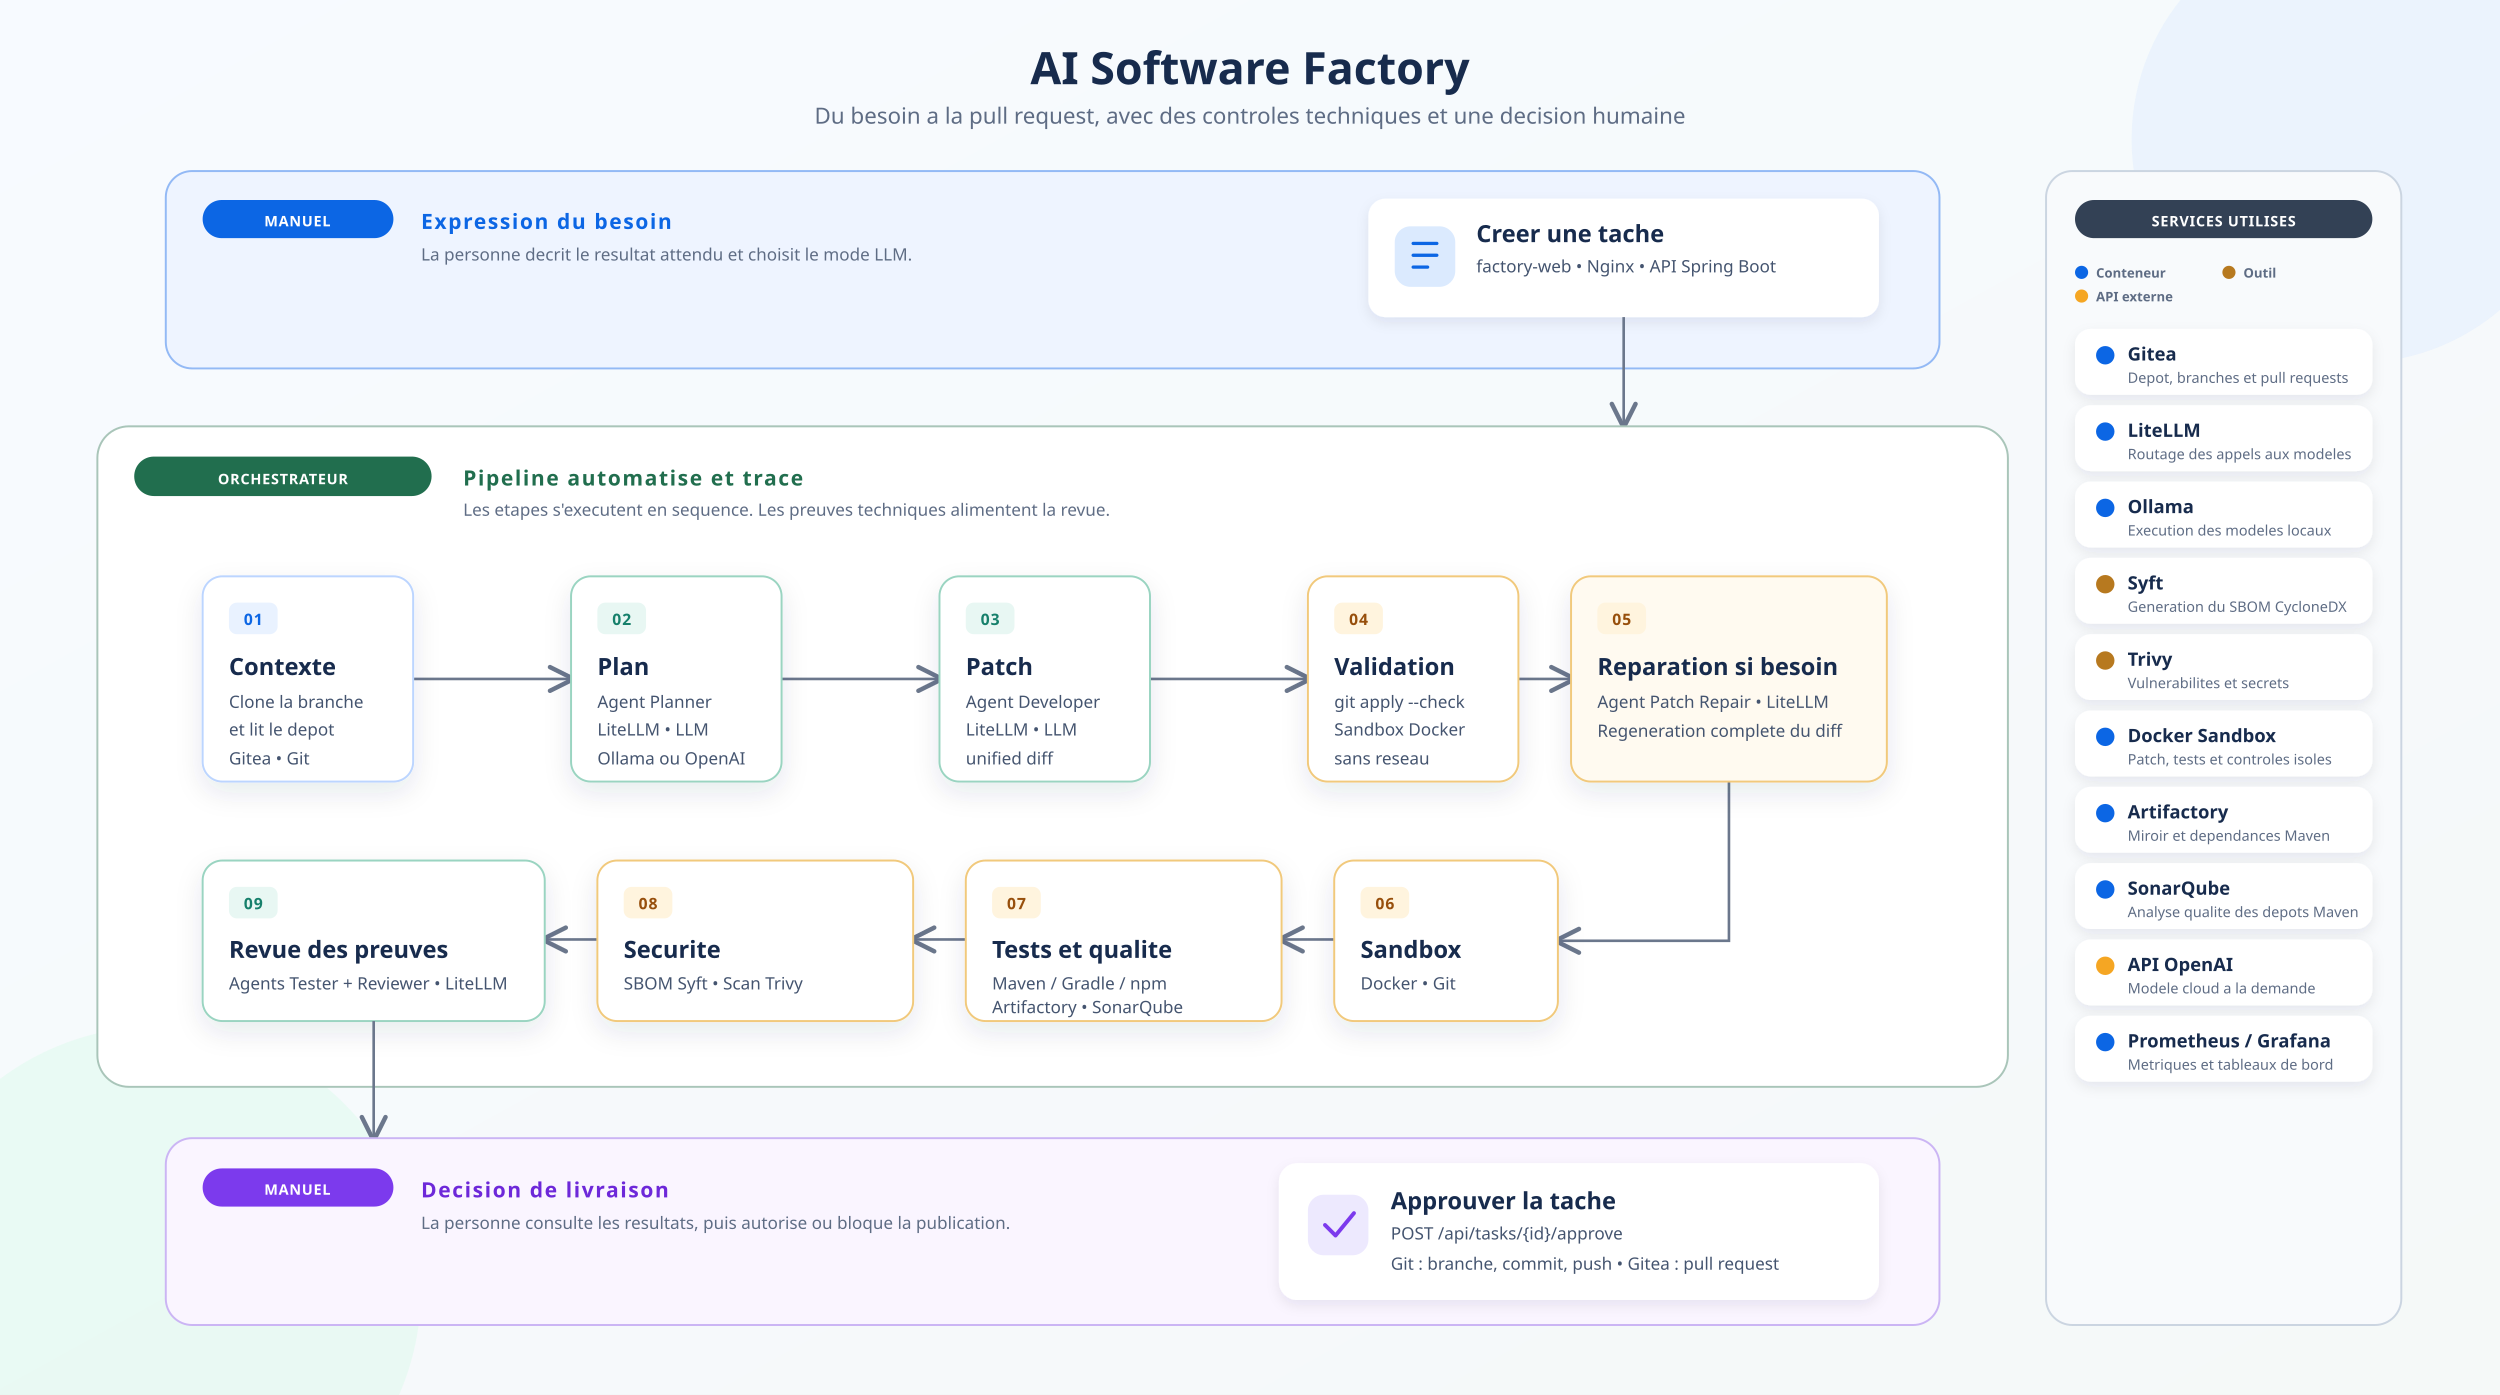
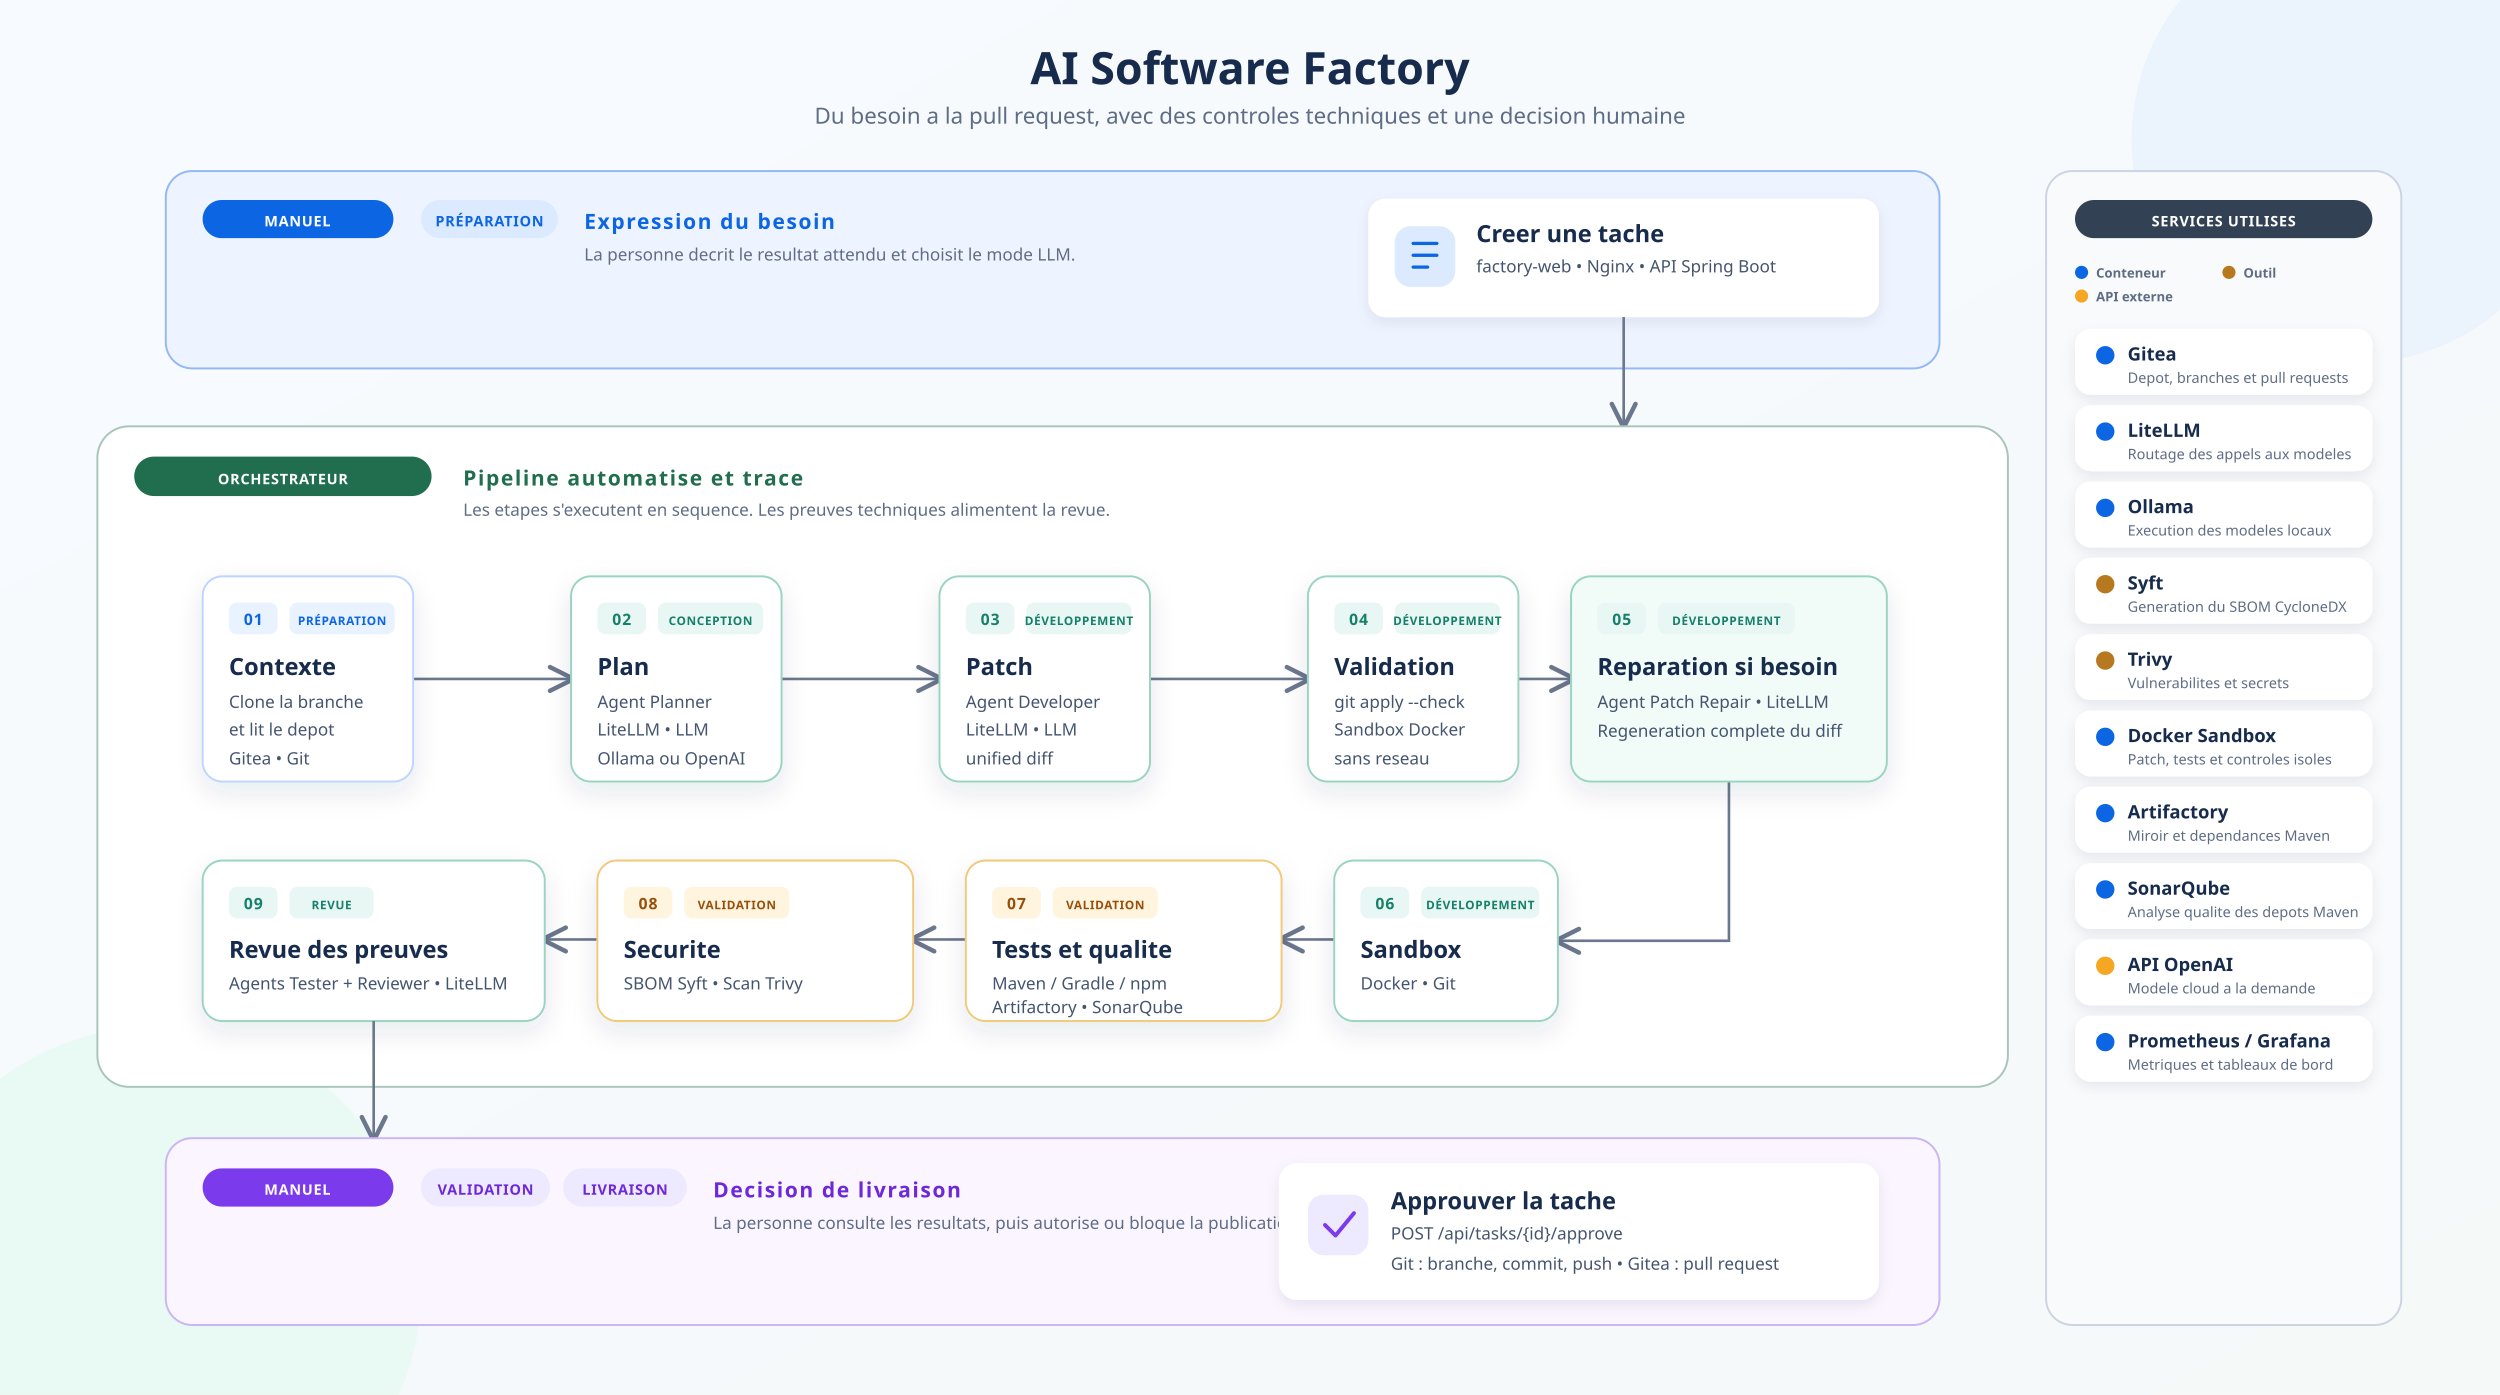
<svg xmlns="http://www.w3.org/2000/svg" width="1900" height="1060" viewBox="0 0 1900 1060" role="img" aria-labelledby="title desc">
  <defs>
    <linearGradient id="canvas" x1="0" y1="0" x2="1" y2="1">
      <stop offset="0" stop-color="#f7faff" />
      <stop offset="1" stop-color="#f5f9f8" />
    </linearGradient>
    <linearGradient id="hero" x1="0" y1="0" x2="1" y2="0">
      <stop offset="0" stop-color="#0c66e4" />
      <stop offset="1" stop-color="#1d4ed8" />
    </linearGradient>
    <filter id="shadow" x="-20%" y="-20%" width="140%" height="150%">
      <feDropShadow dx="0" dy="8" stdDeviation="10" flood-color="#172b4d" flood-opacity=".10" />
    </filter>
    <filter id="soft-shadow" x="-20%" y="-20%" width="140%" height="150%">
      <feDropShadow dx="0" dy="4" stdDeviation="5" flood-color="#172b4d" flood-opacity=".08" />
    </filter>
    <marker id="arrow" markerWidth="11" markerHeight="11" refX="9" refY="5.5" orient="auto">
      <path d="M1,1 L10,5.5 L1,10" fill="none" stroke="#6b778c" stroke-width="1.7" stroke-linecap="round" stroke-linejoin="round" />
    </marker>
    <style>
      .title { font: 700 34px 'Avenir Next', 'Trebuchet MS', sans-serif; fill: #172b4d; }
      .subtitle { font: 400 17px 'Avenir Next', 'Trebuchet MS', sans-serif; fill: #5e6c84; }
      .zone-title { font: 700 16px 'Avenir Next', 'Trebuchet MS', sans-serif; letter-spacing: 1.2px; }
      .zone-sub { font: 500 13px 'Avenir Next', 'Trebuchet MS', sans-serif; fill: #5e6c84; }
      .card-num { font: 700 12px 'Avenir Next', 'Trebuchet MS', sans-serif; letter-spacing: .7px; }
+       .subject { font: 700 9px 'Avenir Next', 'Trebuchet MS', sans-serif; letter-spacing: .45px; }
      .card-title { font: 700 18px 'Avenir Next', 'Trebuchet MS', sans-serif; fill: #172b4d; }
      .card-tool { font: 500 13px 'Avenir Next', 'Trebuchet MS', sans-serif; fill: #44546f; }
      .arrow-label { font: 600 12px 'Avenir Next', 'Trebuchet MS', sans-serif; fill: #7a5b16; }
      .note { font: 500 13px 'Avenir Next', 'Trebuchet MS', sans-serif; fill: #5e6c84; }
      .badge { font: 700 11px 'Avenir Next', 'Trebuchet MS', sans-serif; letter-spacing: .55px; }
      .service-name { font: 700 14px 'Avenir Next', 'Trebuchet MS', sans-serif; fill: #172b4d; }
      .service-desc { font: 500 11px 'Avenir Next', 'Trebuchet MS', sans-serif; fill: #5e6c84; }
      .service-legend { font: 600 10px 'Avenir Next', 'Trebuchet MS', sans-serif; fill: #5e6c84; }
    </style>
  </defs>
  <rect width="1900" height="1060" fill="url(#canvas)" />
  <circle cx="1790" cy="106" r="170" fill="#dbeafe" opacity=".42" />
  <circle cx="120" cy="980" r="200" fill="#d1fae5" opacity=".34" />
  <text x="950" y="64" text-anchor="middle" class="title">AI Software Factory</text>
  <text x="950" y="94" text-anchor="middle" class="subtitle">Du besoin a la pull request, avec des controles techniques et une decision humaine</text>
  <rect x="126" y="130" width="1348" height="150" rx="20" fill="#eef4ff" stroke="#93b9f5" stroke-width="1.5" />
  <rect x="154" y="152" width="145" height="29" rx="14.5" fill="#0c66e4" />
  <text x="226" y="172" text-anchor="middle" class="badge" fill="#fff">MANUEL</text>
-   <text x="320" y="174" class="zone-title" fill="#0c66e4">Expression du besoin</text>
-   <text x="320" y="198" class="zone-sub">La personne decrit le resultat attendu et choisit le mode LLM.</text>
+   <rect x="320" y="152" width="104" height="29" rx="14.5" fill="#dbeafe" />
+   <text x="372" y="172" text-anchor="middle" class="badge" fill="#0c66e4">PRÉPARATION</text>
+   <text x="444" y="174" class="zone-title" fill="#0c66e4">Expression du besoin</text>
+   <text x="444" y="198" class="zone-sub">La personne decrit le resultat attendu et choisit le mode LLM.</text>
  <g filter="url(#soft-shadow)">
    <rect x="1040" y="151" width="388" height="90" rx="13" fill="#fff" />
  </g>
  <rect x="1060" y="172" width="46" height="46" rx="12" fill="#dbeafe" />
  <path d="M1074 185h18M1074 194h18M1074 203h11" stroke="#0c66e4" stroke-width="2.5" stroke-linecap="round" />
  <text x="1122" y="184" class="card-title">Creer une tache</text>
  <text x="1122" y="207" class="card-tool">factory-web  •  Nginx  •  API Spring Boot</text>
  <path d="M1234 241 L1234 323" stroke="#6b778c" stroke-width="2" marker-end="url(#arrow)" />
  <rect x="74" y="324" width="1452" height="502" rx="24" fill="#fff" stroke="#a9c5b9" stroke-width="1.5" />
  <rect x="102" y="347" width="226" height="30" rx="15" fill="#216e4e" />
  <text x="215" y="368" text-anchor="middle" class="badge" fill="#fff">ORCHESTRATEUR</text>
  <text x="352" y="369" class="zone-title" fill="#216e4e">Pipeline automatise et trace</text>
  <text x="352" y="392" class="zone-sub">Les etapes s'executent en sequence. Les preuves techniques alimentent la revue.</text>
  <path d="M314 516 H434" stroke="#6b778c" stroke-width="2" marker-end="url(#arrow)" />
  <path d="M594 516 H714" stroke="#6b778c" stroke-width="2" marker-end="url(#arrow)" />
  <path d="M874 516 H994" stroke="#6b778c" stroke-width="2" marker-end="url(#arrow)" />
  <path d="M1154 516 H1195" stroke="#6b778c" stroke-width="2" marker-end="url(#arrow)" />
  <path d="M1314 594 V715 H1184" fill="none" stroke="#6b778c" stroke-width="2" marker-end="url(#arrow)" />
  <path d="M1015 714 H974" stroke="#6b778c" stroke-width="2" marker-end="url(#arrow)" />
  <path d="M735 714 H694" stroke="#6b778c" stroke-width="2" marker-end="url(#arrow)" />
  <path d="M455 714 H414" stroke="#6b778c" stroke-width="2" marker-end="url(#arrow)" />
  <g filter="url(#shadow)">
    <rect x="154" y="438" width="160" height="156" rx="15" fill="#fff" stroke="#bcd5ff" stroke-width="1.5" />
  </g>
  <rect x="174" y="458" width="37" height="24" rx="6" fill="#e9f2ff" />
  <text x="192.5" y="475" text-anchor="middle" class="card-num" fill="#0c66e4">01</text>
+   <rect x="220" y="458" width="80" height="24" rx="6" fill="#e9f2ff" />
+   <text x="260" y="475" text-anchor="middle" class="subject" fill="#0c66e4">PRÉPARATION</text>
  <text x="174" y="513" class="card-title">Contexte</text>
  <text x="174" y="538" class="card-tool">Clone la branche</text>
  <text x="174" y="559" class="card-tool">et lit le depot</text>
  <text x="174" y="581" class="card-tool" fill="#0c66e4">Gitea  •  Git</text>
  <g filter="url(#shadow)">
    <rect x="434" y="438" width="160" height="156" rx="15" fill="#fff" stroke="#9ad4c1" stroke-width="1.5" />
  </g>
  <rect x="454" y="458" width="37" height="24" rx="6" fill="#e8f7f3" />
  <text x="472.5" y="475" text-anchor="middle" class="card-num" fill="#16806b">02</text>
+   <rect x="500" y="458" width="80" height="24" rx="6" fill="#e8f7f3" />
+   <text x="540" y="475" text-anchor="middle" class="subject" fill="#16806b">CONCEPTION</text>
  <text x="454" y="513" class="card-title">Plan</text>
  <text x="454" y="538" class="card-tool">Agent Planner</text>
  <text x="454" y="559" class="card-tool">LiteLLM  •  LLM</text>
  <text x="454" y="581" class="card-tool">Ollama ou OpenAI</text>
  <g filter="url(#shadow)">
    <rect x="714" y="438" width="160" height="156" rx="15" fill="#fff" stroke="#9ad4c1" stroke-width="1.5" />
  </g>
  <rect x="734" y="458" width="37" height="24" rx="6" fill="#e8f7f3" />
  <text x="752.5" y="475" text-anchor="middle" class="card-num" fill="#16806b">03</text>
+   <rect x="780" y="458" width="80" height="24" rx="6" fill="#e8f7f3" />
+   <text x="820" y="475" text-anchor="middle" class="subject" fill="#16806b">DÉVELOPPEMENT</text>
  <text x="734" y="513" class="card-title">Patch</text>
  <text x="734" y="538" class="card-tool">Agent Developer</text>
  <text x="734" y="559" class="card-tool">LiteLLM  •  LLM</text>
  <text x="734" y="581" class="card-tool">unified diff</text>
  <g filter="url(#shadow)">
-     <rect x="994" y="438" width="160" height="156" rx="15" fill="#fff" stroke="#f1c97c" stroke-width="1.5" />
-   </g>
-   <rect x="1014" y="458" width="37" height="24" rx="6" fill="#fff4de" />
-   <text x="1032.5" y="475" text-anchor="middle" class="card-num" fill="#974f0c">04</text>
+     <rect x="994" y="438" width="160" height="156" rx="15" fill="#fff" stroke="#9ad4c1" stroke-width="1.5" />
+   </g>
+   <rect x="1014" y="458" width="37" height="24" rx="6" fill="#e8f7f3" />
+   <text x="1032.5" y="475" text-anchor="middle" class="card-num" fill="#16806b">04</text>
+   <rect x="1060" y="458" width="80" height="24" rx="6" fill="#e8f7f3" />
+   <text x="1100" y="475" text-anchor="middle" class="subject" fill="#16806b">DÉVELOPPEMENT</text>
  <text x="1014" y="513" class="card-title">Validation</text>
  <text x="1014" y="538" class="card-tool">git apply --check</text>
  <text x="1014" y="559" class="card-tool">Sandbox Docker</text>
  <text x="1014" y="581" class="card-tool">sans reseau</text>
  <g filter="url(#shadow)">
-     <rect x="1194" y="438" width="240" height="156" rx="15" fill="#fffaf0" stroke="#f1c97c" stroke-width="1.5" />
-   </g>
-   <rect x="1214" y="458" width="37" height="24" rx="6" fill="#fff4de" />
-   <text x="1232.5" y="475" text-anchor="middle" class="card-num" fill="#974f0c">05</text>
+     <rect x="1194" y="438" width="240" height="156" rx="15" fill="#f1fbf7" stroke="#9ad4c1" stroke-width="1.5" />
+   </g>
+   <rect x="1214" y="458" width="37" height="24" rx="6" fill="#e8f7f3" />
+   <text x="1232.5" y="475" text-anchor="middle" class="card-num" fill="#16806b">05</text>
+   <rect x="1260" y="458" width="104" height="24" rx="6" fill="#e8f7f3" />
+   <text x="1312" y="475" text-anchor="middle" class="subject" fill="#16806b">DÉVELOPPEMENT</text>
  <text x="1214" y="513" class="card-title">Reparation si besoin</text>
  <text x="1214" y="538" class="card-tool">Agent Patch Repair  •  LiteLLM</text>
  <text x="1214" y="560" class="card-tool">Regeneration complete du diff</text>
  <g filter="url(#shadow)">
-     <rect x="1014" y="654" width="170" height="122" rx="15" fill="#fff" stroke="#f1c97c" stroke-width="1.5" />
-   </g>
-   <rect x="1034" y="674" width="37" height="24" rx="6" fill="#fff4de" />
-   <text x="1052.5" y="691" text-anchor="middle" class="card-num" fill="#974f0c">06</text>
+     <rect x="1014" y="654" width="170" height="122" rx="15" fill="#fff" stroke="#9ad4c1" stroke-width="1.5" />
+   </g>
+   <rect x="1034" y="674" width="37" height="24" rx="6" fill="#e8f7f3" />
+   <text x="1052.5" y="691" text-anchor="middle" class="card-num" fill="#16806b">06</text>
+   <rect x="1080" y="674" width="90" height="24" rx="6" fill="#e8f7f3" />
+   <text x="1125" y="691" text-anchor="middle" class="subject" fill="#16806b">DÉVELOPPEMENT</text>
  <text x="1034" y="728" class="card-title">Sandbox</text>
  <text x="1034" y="752" class="card-tool">Docker  •  Git</text>
  <g filter="url(#shadow)">
    <rect x="734" y="654" width="240" height="122" rx="15" fill="#fff" stroke="#f1c97c" stroke-width="1.5" />
  </g>
  <rect x="754" y="674" width="37" height="24" rx="6" fill="#fff4de" />
  <text x="772.5" y="691" text-anchor="middle" class="card-num" fill="#974f0c">07</text>
+   <rect x="800" y="674" width="80" height="24" rx="6" fill="#fff4de" />
+   <text x="840" y="691" text-anchor="middle" class="subject" fill="#974f0c">VALIDATION</text>
  <text x="754" y="728" class="card-title">Tests et qualite</text>
  <text x="754" y="752" class="card-tool">Maven / Gradle / npm</text>
  <text x="754" y="770" class="card-tool">Artifactory  •  SonarQube</text>
  <g filter="url(#shadow)">
    <rect x="454" y="654" width="240" height="122" rx="15" fill="#fff" stroke="#f1c97c" stroke-width="1.5" />
  </g>
  <rect x="474" y="674" width="37" height="24" rx="6" fill="#fff4de" />
  <text x="492.5" y="691" text-anchor="middle" class="card-num" fill="#974f0c">08</text>
+   <rect x="520" y="674" width="80" height="24" rx="6" fill="#fff4de" />
+   <text x="560" y="691" text-anchor="middle" class="subject" fill="#974f0c">VALIDATION</text>
  <text x="474" y="728" class="card-title">Securite</text>
  <text x="474" y="752" class="card-tool">SBOM Syft  •  Scan Trivy</text>
  <g filter="url(#shadow)">
    <rect x="154" y="654" width="260" height="122" rx="15" fill="#fff" stroke="#9ad4c1" stroke-width="1.5" />
  </g>
  <rect x="174" y="674" width="37" height="24" rx="6" fill="#e8f7f3" />
  <text x="192.5" y="691" text-anchor="middle" class="card-num" fill="#16806b">09</text>
+   <rect x="220" y="674" width="64" height="24" rx="6" fill="#e8f7f3" />
+   <text x="252" y="691" text-anchor="middle" class="subject" fill="#16806b">REVUE</text>
  <text x="174" y="728" class="card-title">Revue des preuves</text>
  <text x="174" y="752" class="card-tool">Agents Tester + Reviewer  •  LiteLLM</text>
  <path d="M284 776 V865" stroke="#6b778c" stroke-width="2" marker-end="url(#arrow)" />
  <rect x="126" y="865" width="1348" height="142" rx="20" fill="#faf5ff" stroke="#cbb5f4" stroke-width="1.5" />
  <rect x="154" y="888" width="145" height="29" rx="14.5" fill="#7c3aed" />
  <text x="226" y="908" text-anchor="middle" class="badge" fill="#fff">MANUEL</text>
-   <text x="320" y="910" class="zone-title" fill="#6d28d9">Decision de livraison</text>
-   <text x="320" y="934" class="zone-sub">La personne consulte les resultats, puis autorise ou bloque la publication.</text>
+   <rect x="320" y="888" width="98" height="29" rx="14.5" fill="#ede9fe" />
+   <text x="369" y="908" text-anchor="middle" class="badge" fill="#6d28d9">VALIDATION</text>
+   <rect x="428" y="888" width="94" height="29" rx="14.5" fill="#ede9fe" />
+   <text x="475" y="908" text-anchor="middle" class="badge" fill="#6d28d9">LIVRAISON</text>
+   <text x="542" y="910" class="zone-title" fill="#6d28d9">Decision de livraison</text>
+   <text x="542" y="934" class="zone-sub">La personne consulte les resultats, puis autorise ou bloque la publication.</text>
  <g filter="url(#soft-shadow)">
    <rect x="972" y="884" width="456" height="104" rx="14" fill="#fff" />
  </g>
  <rect x="994" y="908" width="46" height="46" rx="12" fill="#ede9fe" />
  <path d="M1007 931l8 8 14-17" fill="none" stroke="#7c3aed" stroke-width="3" stroke-linecap="round" stroke-linejoin="round" />
  <text x="1057" y="919" class="card-title">Approuver la tache</text>
  <text x="1057" y="942" class="card-tool">POST /api/tasks/{id}/approve</text>
  <text x="1057" y="965" class="card-tool">Git : branche, commit, push  •  Gitea : pull request</text>
  <rect x="1555" y="130" width="270" height="877" rx="20" fill="#f8fafc" stroke="#cbd5e1" stroke-width="1.5" />
  <rect x="1577" y="152" width="226" height="29" rx="14.5" fill="#334155" />
  <text x="1690" y="172" text-anchor="middle" class="badge" fill="#fff">SERVICES UTILISES</text>
  <circle cx="1582" cy="207" r="5" fill="#0c66e4" />
  <text x="1593" y="211" class="service-legend">Conteneur</text>
  <circle cx="1694" cy="207" r="5" fill="#b7791f" />
  <text x="1705" y="211" class="service-legend">Outil</text>
  <circle cx="1582" cy="225" r="5" fill="#f5a623" />
  <text x="1593" y="229" class="service-legend">API externe</text>
  <g filter="url(#soft-shadow)">
    <rect x="1577" y="250" width="226" height="50" rx="12" fill="#fff" />
  </g>
  <circle cx="1600" cy="270" r="7" fill="#0c66e4" />
  <text x="1617" y="274" class="service-name">Gitea</text>
  <text x="1617" y="291" class="service-desc">Depot, branches et pull requests</text>
  <g filter="url(#soft-shadow)">
    <rect x="1577" y="308" width="226" height="50" rx="12" fill="#fff" />
  </g>
  <circle cx="1600" cy="328" r="7" fill="#0c66e4" />
  <text x="1617" y="332" class="service-name">LiteLLM</text>
  <text x="1617" y="349" class="service-desc">Routage des appels aux modeles</text>
  <g filter="url(#soft-shadow)">
    <rect x="1577" y="366" width="226" height="50" rx="12" fill="#fff" />
  </g>
  <circle cx="1600" cy="386" r="7" fill="#0c66e4" />
  <text x="1617" y="390" class="service-name">Ollama</text>
  <text x="1617" y="407" class="service-desc">Execution des modeles locaux</text>
  <g filter="url(#soft-shadow)">
    <rect x="1577" y="424" width="226" height="50" rx="12" fill="#fff" />
  </g>
  <circle cx="1600" cy="444" r="7" fill="#b7791f" />
  <text x="1617" y="448" class="service-name">Syft</text>
  <text x="1617" y="465" class="service-desc">Generation du SBOM CycloneDX</text>
  <g filter="url(#soft-shadow)">
    <rect x="1577" y="482" width="226" height="50" rx="12" fill="#fff" />
  </g>
  <circle cx="1600" cy="502" r="7" fill="#b7791f" />
  <text x="1617" y="506" class="service-name">Trivy</text>
  <text x="1617" y="523" class="service-desc">Vulnerabilites et secrets</text>
  <g filter="url(#soft-shadow)">
    <rect x="1577" y="540" width="226" height="50" rx="12" fill="#fff" />
  </g>
  <circle cx="1600" cy="560" r="7" fill="#0c66e4" />
  <text x="1617" y="564" class="service-name">Docker Sandbox</text>
  <text x="1617" y="581" class="service-desc">Patch, tests et controles isoles</text>
  <g filter="url(#soft-shadow)">
    <rect x="1577" y="598" width="226" height="50" rx="12" fill="#fff" />
  </g>
  <circle cx="1600" cy="618" r="7" fill="#0c66e4" />
  <text x="1617" y="622" class="service-name">Artifactory</text>
  <text x="1617" y="639" class="service-desc">Miroir et dependances Maven</text>
  <g filter="url(#soft-shadow)">
    <rect x="1577" y="656" width="226" height="50" rx="12" fill="#fff" />
  </g>
  <circle cx="1600" cy="676" r="7" fill="#0c66e4" />
  <text x="1617" y="680" class="service-name">SonarQube</text>
  <text x="1617" y="697" class="service-desc">Analyse qualite des depots Maven</text>
  <g filter="url(#soft-shadow)">
    <rect x="1577" y="714" width="226" height="50" rx="12" fill="#fff" />
  </g>
  <circle cx="1600" cy="734" r="7" fill="#f5a623" />
  <text x="1617" y="738" class="service-name">API OpenAI</text>
  <text x="1617" y="755" class="service-desc">Modele cloud a la demande</text>
  <g filter="url(#soft-shadow)">
    <rect x="1577" y="772" width="226" height="50" rx="12" fill="#fff" />
  </g>
  <circle cx="1600" cy="792" r="7" fill="#0c66e4" />
  <text x="1617" y="796" class="service-name">Prometheus / Grafana</text>
  <text x="1617" y="813" class="service-desc">Metriques et tableaux de bord</text>
</svg>
